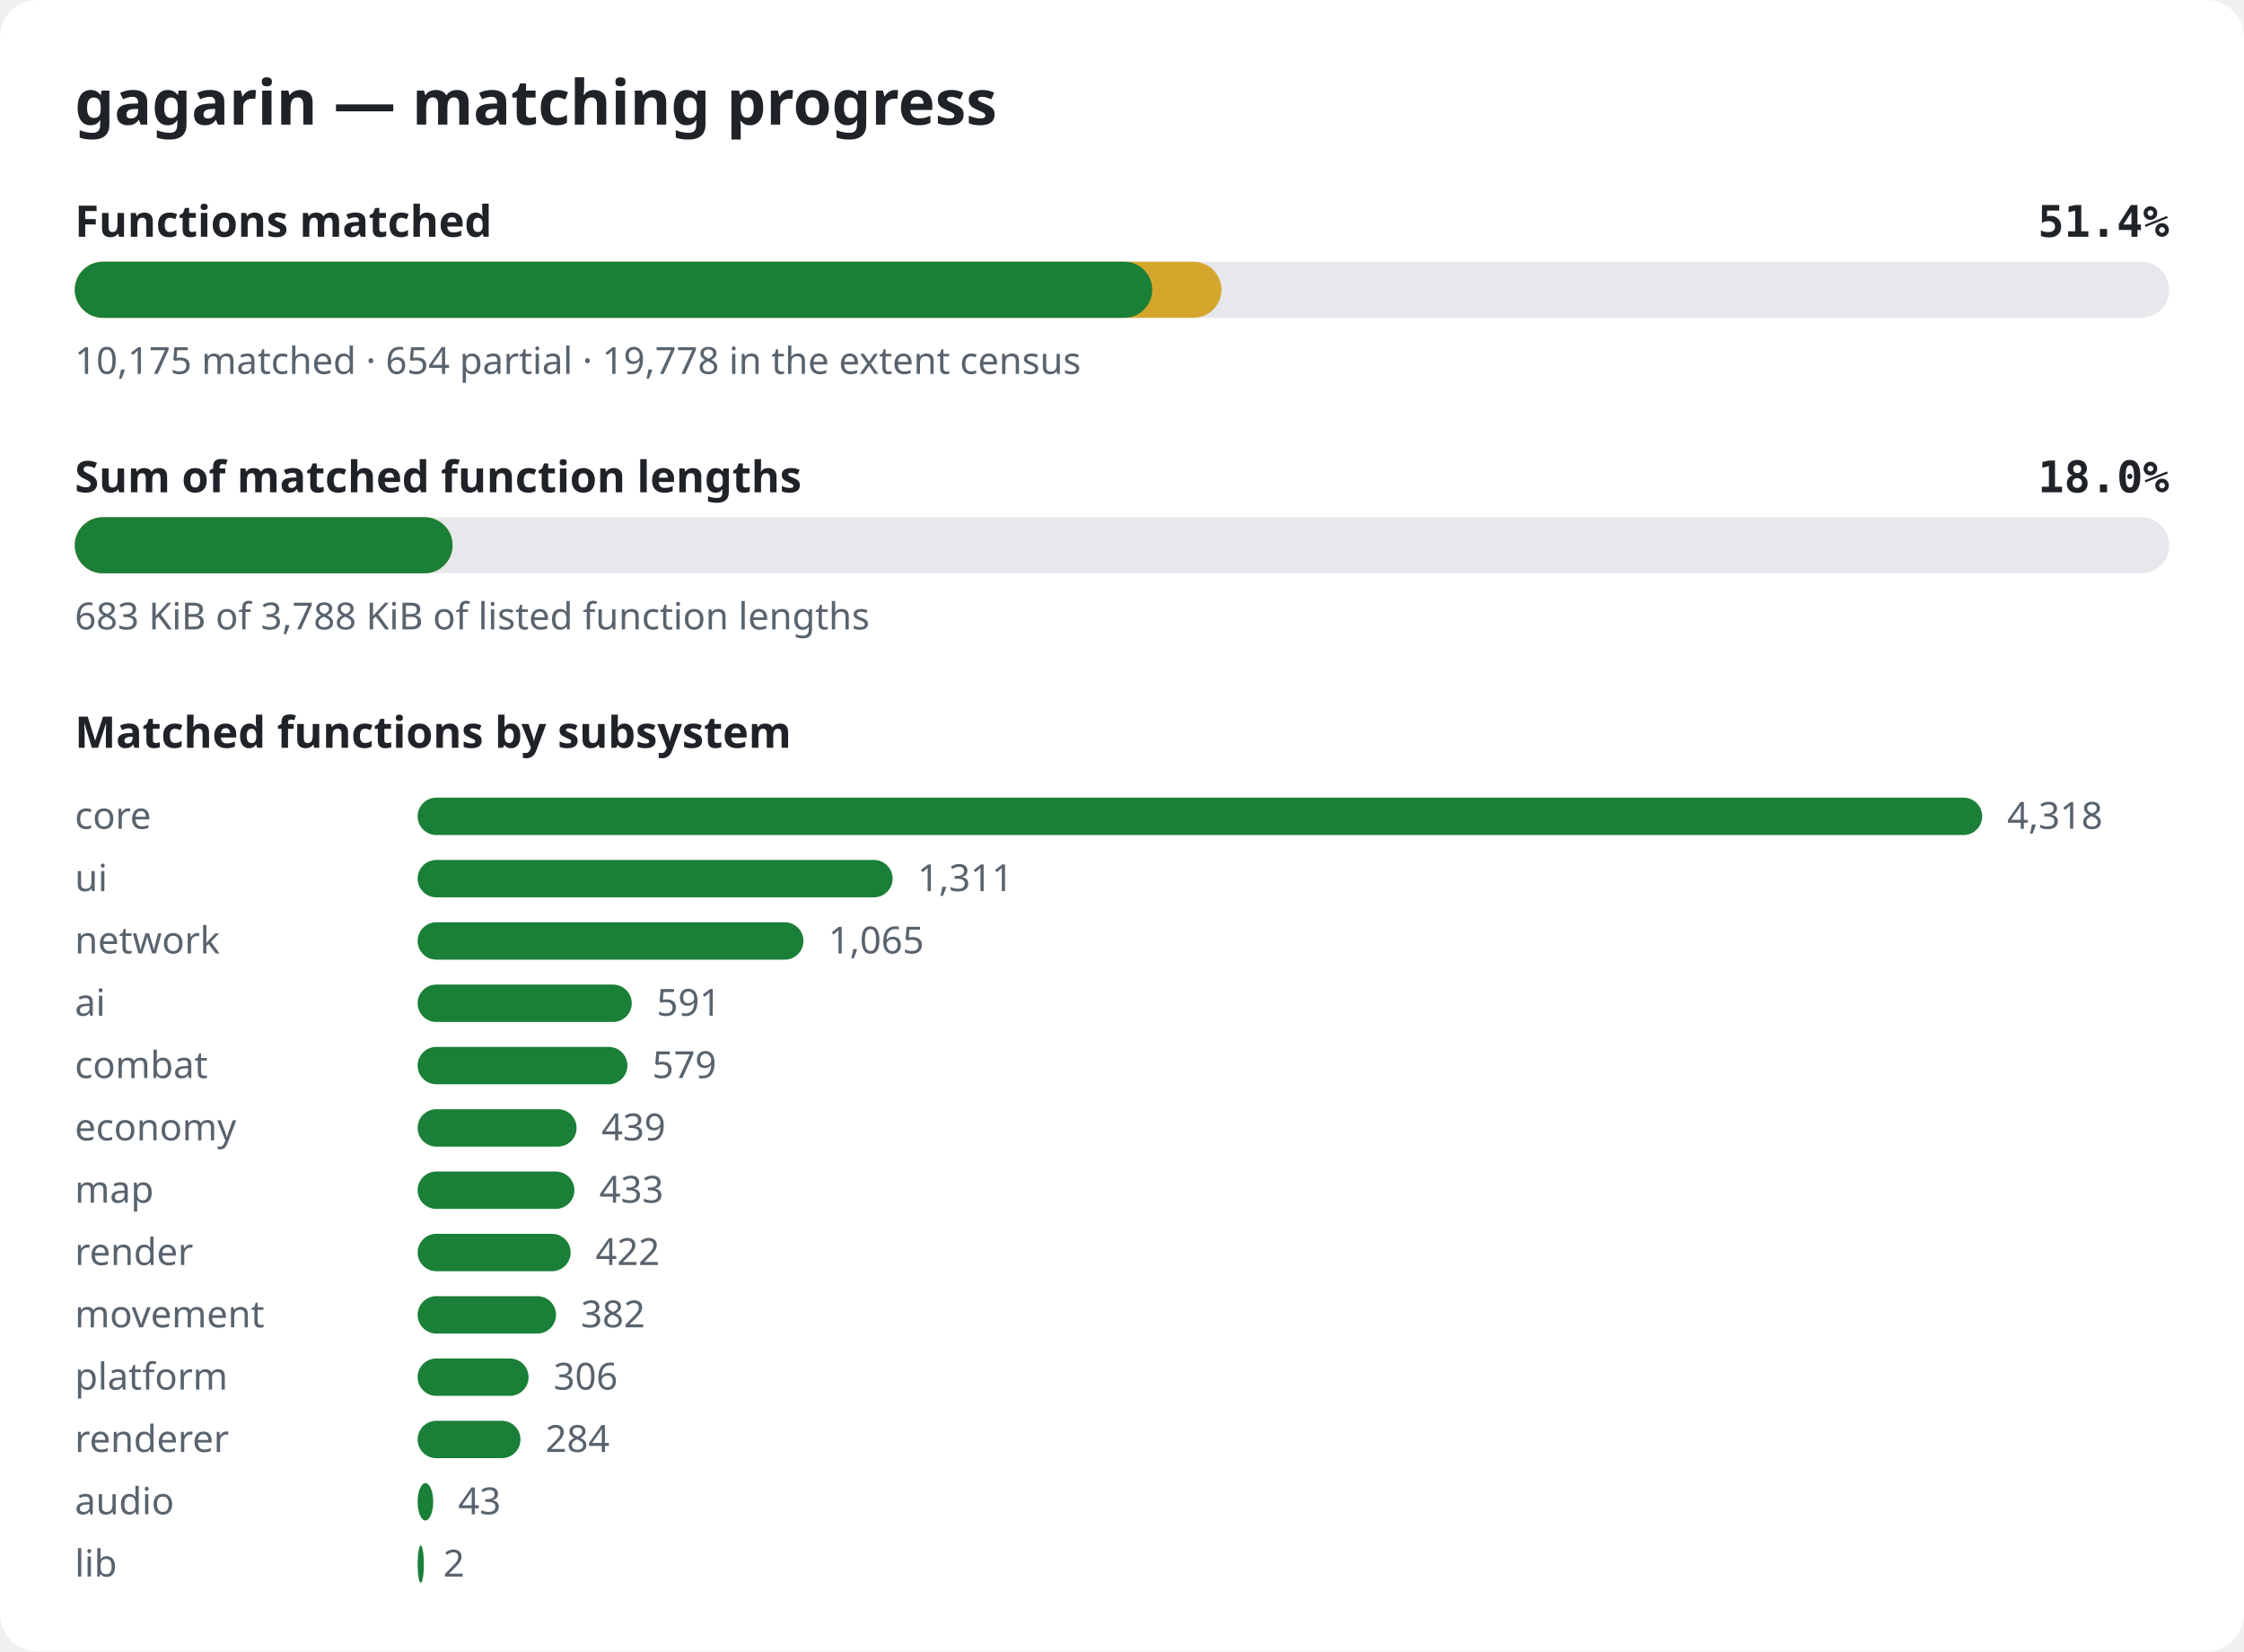
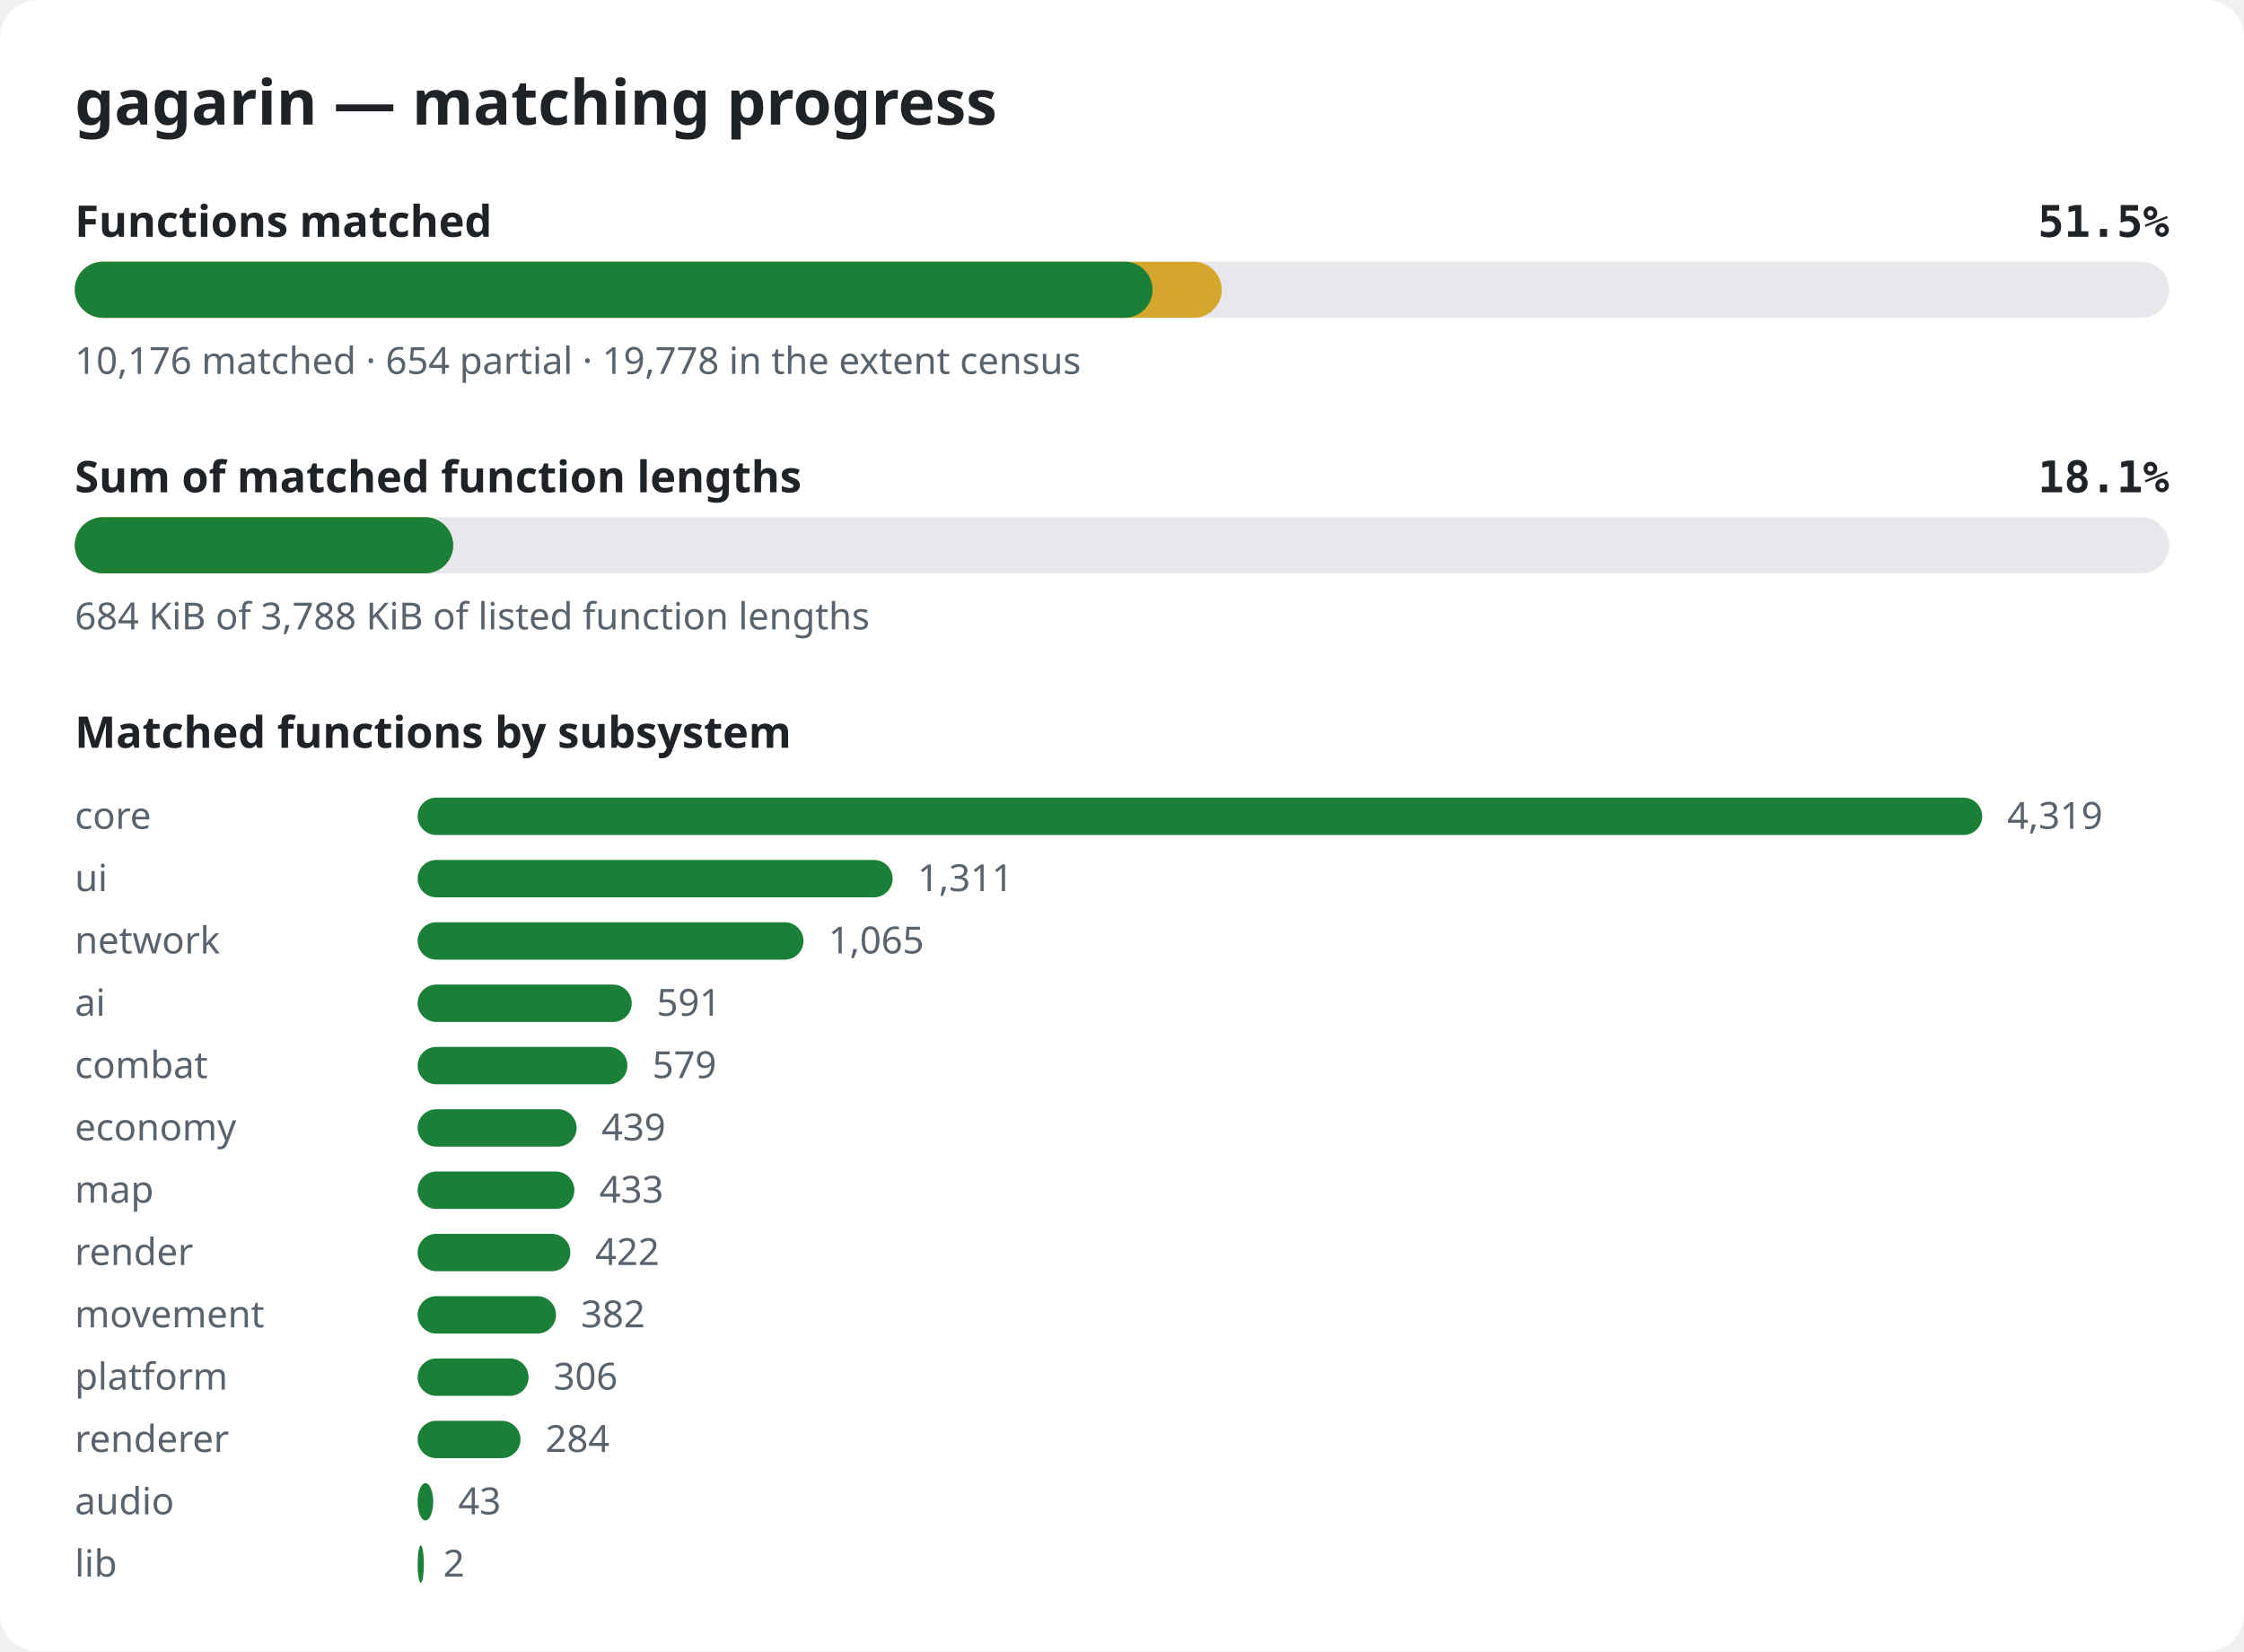
<svg xmlns="http://www.w3.org/2000/svg" width="720" height="530" viewBox="0 0 720 530" role="img" aria-label="gagarin matching progress">
  <style>.bg{fill:#ffffff}.title{font:600 20px sans-serif;fill:#1f2328}.label{font:600 14px sans-serif;fill:#1f2328}.pct{font:600 14px monospace;fill:#1f2328}.note{font:12px sans-serif;fill:#59636e}.track{fill:#e6e8eb}.done{fill:#1a7f37}.partial{fill:#d4a72c}@media (prefers-color-scheme: dark){.bg{fill:#0d1117}.title,.label,.pct{fill:#e6edf3}.note{fill:#9198a1}.track{fill:#262c36}.done{fill:#3fb950}.partial{fill:#d29922}}</style>
  <rect width="720" height="530" rx="12" class="bg" />
  <text x="24" y="40" class="title">gagarin — matching progress</text>
  <text x="24" y="76" class="label">Functions matched</text>
-   <text x="696" y="76" class="pct" text-anchor="end">51.4%</text>
+   <text x="696" y="76" class="pct" text-anchor="end">51.5%</text>
  <rect x="24" y="84" width="672" height="18" rx="9" class="track" />
-   <rect x="24" y="84" width="367.9" height="18" rx="9" class="partial" />
-   <rect x="24" y="84" width="345.7" height="18" rx="9" class="done" />
-   <text x="24" y="120" class="note">10,175 matched · 654 partial · 19,778 in the extent census</text>
+   <rect x="24" y="84" width="368.0" height="18" rx="9" class="partial" />
+   <rect x="24" y="84" width="345.8" height="18" rx="9" class="done" />
+   <text x="24" y="120" class="note">10,176 matched · 654 partial · 19,778 in the extent census</text>
  <text x="24" y="158" class="label">Sum of matched function lengths</text>
-   <text x="696" y="158" class="pct" text-anchor="end">18.0%</text>
+   <text x="696" y="158" class="pct" text-anchor="end">18.1%</text>
  <rect x="24" y="166" width="672" height="18" rx="9" class="track" />
-   <rect x="24" y="166" width="121.2" height="18" rx="9" class="partial" />
-   <rect x="24" y="166" width="121.2" height="18" rx="9" class="done" />
-   <text x="24" y="202" class="note">683 KiB of 3,788 KiB of listed function lengths</text>
+   <rect x="24" y="166" width="121.4" height="18" rx="9" class="partial" />
+   <rect x="24" y="166" width="121.4" height="18" rx="9" class="done" />
+   <text x="24" y="202" class="note">684 KiB of 3,788 KiB of listed function lengths</text>
  <text x="24" y="240" class="label">Matched functions by subsystem</text>
  <text x="24" y="266" class="note">core</text>
  <rect x="134" y="256" width="502.0" height="12" rx="6" class="done" />
-   <text x="644.0" y="266" class="note">4,318</text>
+   <text x="644.0" y="266" class="note">4,319</text>
  <text x="24" y="286" class="note">ui</text>
  <rect x="134" y="276" width="152.4" height="12" rx="6" class="done" />
  <text x="294.4" y="286" class="note">1,311</text>
  <text x="24" y="306" class="note">network</text>
  <rect x="134" y="296" width="123.8" height="12" rx="6" class="done" />
  <text x="265.8" y="306" class="note">1,065</text>
  <text x="24" y="326" class="note">ai</text>
  <rect x="134" y="316" width="68.7" height="12" rx="6" class="done" />
  <text x="210.7" y="326" class="note">591</text>
  <text x="24" y="346" class="note">combat</text>
  <rect x="134" y="336" width="67.3" height="12" rx="6" class="done" />
  <text x="209.3" y="346" class="note">579</text>
  <text x="24" y="366" class="note">economy</text>
  <rect x="134" y="356" width="51.0" height="12" rx="6" class="done" />
  <text x="193.0" y="366" class="note">439</text>
  <text x="24" y="386" class="note">map</text>
  <rect x="134" y="376" width="50.3" height="12" rx="6" class="done" />
  <text x="192.3" y="386" class="note">433</text>
  <text x="24" y="406" class="note">render</text>
-   <rect x="134" y="396" width="49.1" height="12" rx="6" class="done" />
-   <text x="191.1" y="406" class="note">422</text>
+   <rect x="134" y="396" width="49.0" height="12" rx="6" class="done" />
+   <text x="191.0" y="406" class="note">422</text>
  <text x="24" y="426" class="note">movement</text>
  <rect x="134" y="416" width="44.4" height="12" rx="6" class="done" />
  <text x="186.4" y="426" class="note">382</text>
  <text x="24" y="446" class="note">platform</text>
  <rect x="134" y="436" width="35.6" height="12" rx="6" class="done" />
  <text x="177.6" y="446" class="note">306</text>
  <text x="24" y="466" class="note">renderer</text>
  <rect x="134" y="456" width="33.0" height="12" rx="6" class="done" />
  <text x="175.0" y="466" class="note">284</text>
  <text x="24" y="486" class="note">audio</text>
  <rect x="134" y="476" width="5.0" height="12" rx="6" class="done" />
  <text x="147.0" y="486" class="note">43</text>
  <text x="24" y="506" class="note">lib</text>
  <rect x="134" y="496" width="2.0" height="12" rx="6" class="done" />
  <text x="142.2" y="506" class="note">2</text>
</svg>
